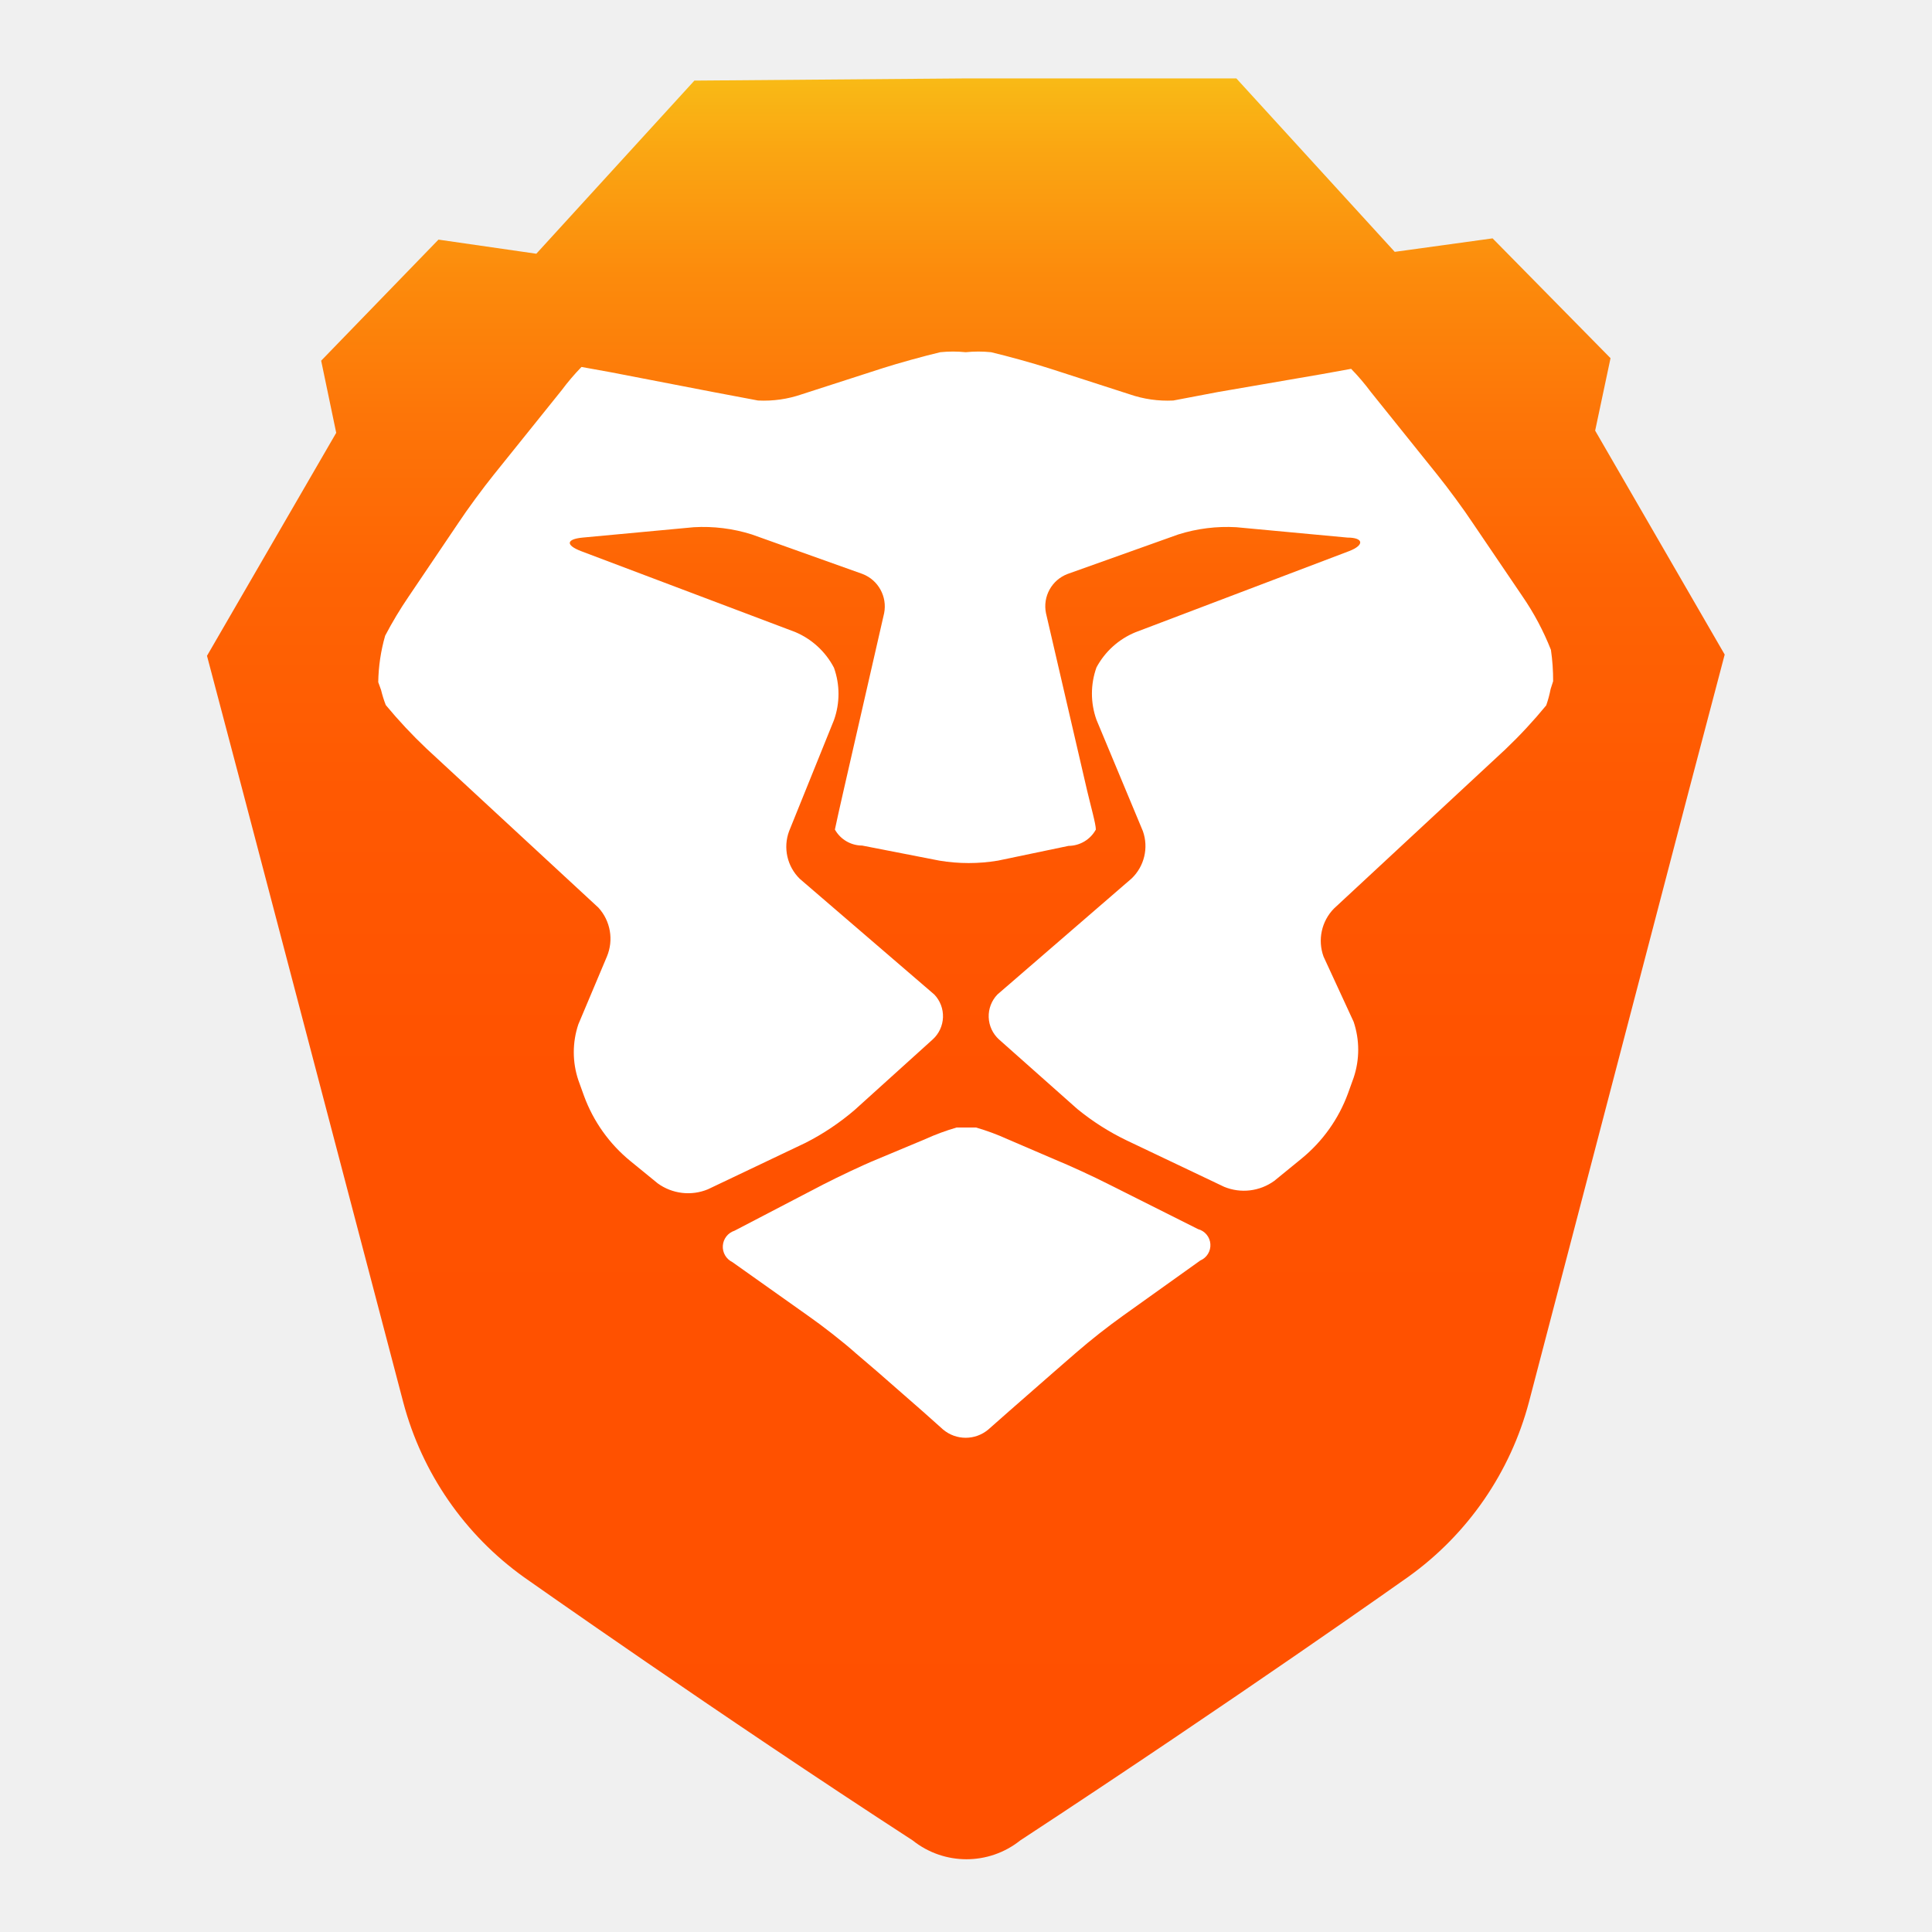
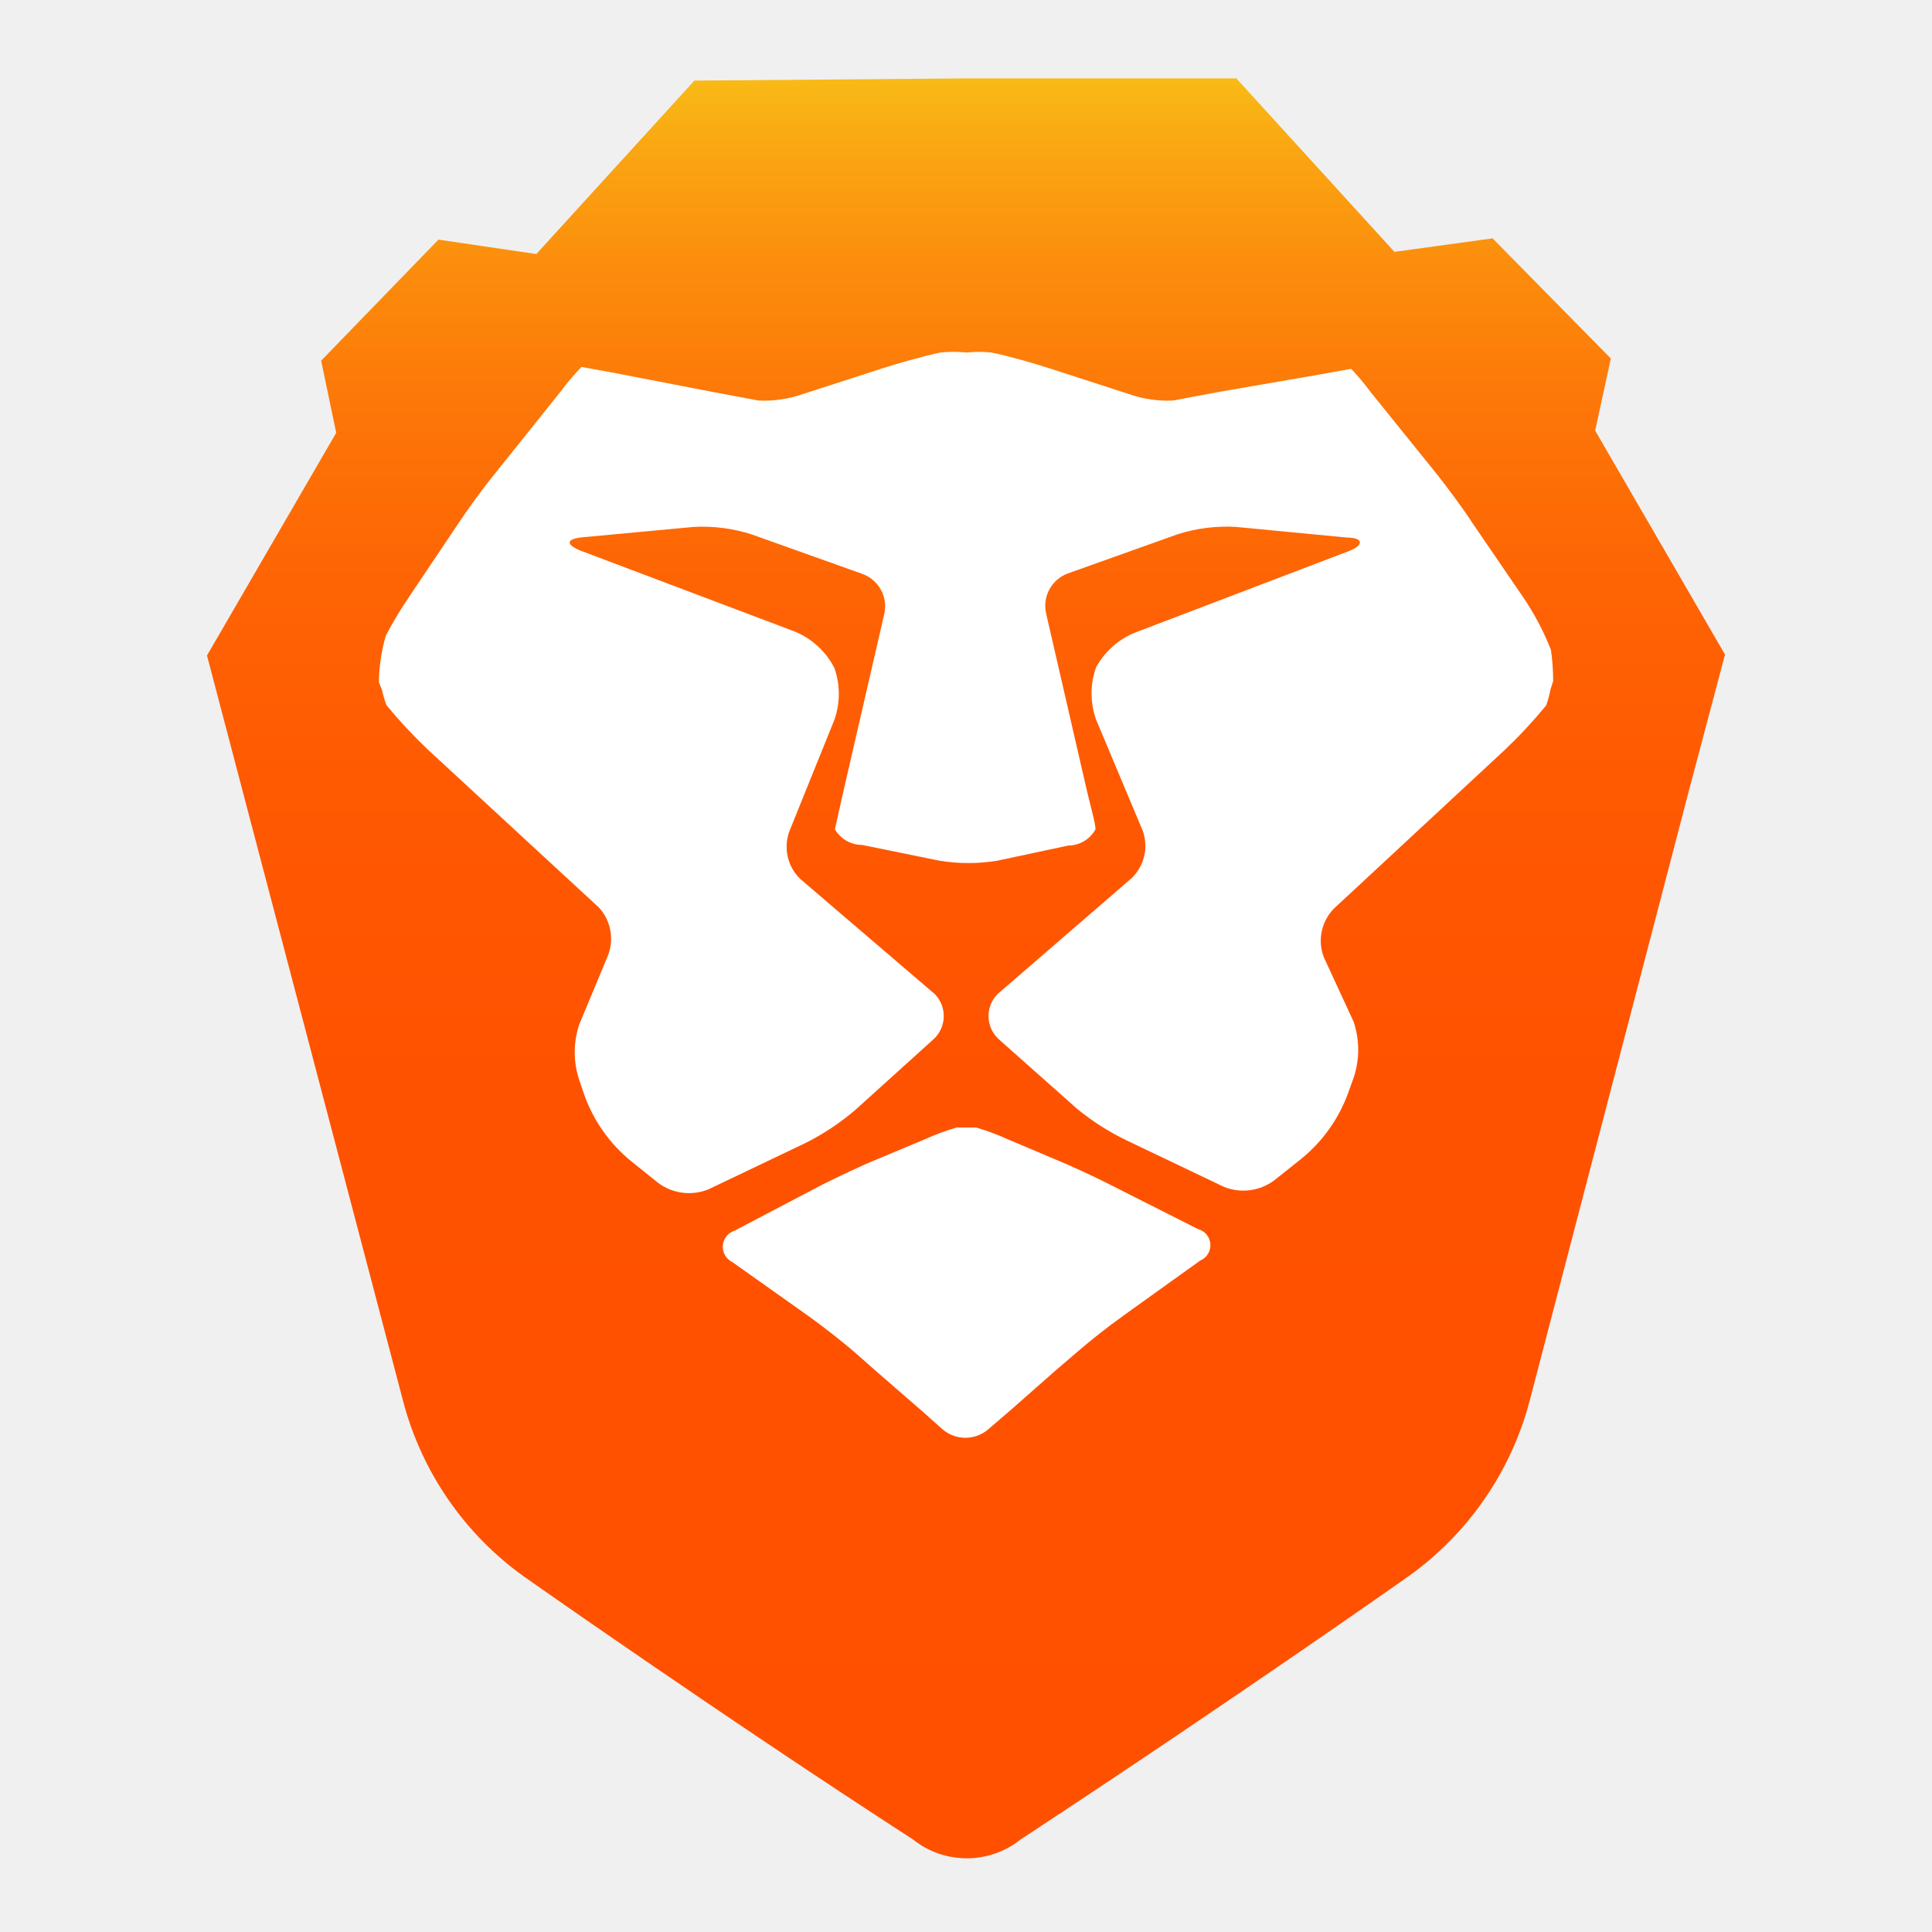
<svg xmlns="http://www.w3.org/2000/svg" viewBox="-6.6 -2.5 61.6 61.6">
  <defs>
    <style>.cls-1{fill:url(#linear-gradient)}.cls-2{fill:#fff}.cls-3{fill:#676767}</style>
    <linearGradient id="linear-gradient" x1="24.44" x2="24.44" y2="56.79" gradientUnits="userSpaceOnUse">
      <stop offset="0" stop-color="#f9ba16" />
      <stop offset=".04" stop-color="#faa612" />
      <stop offset=".11" stop-color="#fc8b0c" />
      <stop offset=".19" stop-color="#fd7508" />
      <stop offset=".28" stop-color="#fe6404" />
      <stop offset=".4" stop-color="#ff5902" />
      <stop offset=".56" stop-color="#ff5200" />
      <stop offset="1" stop-color="#ff5000" />
    </linearGradient>
  </defs>
-   <path d="M48.39 18.37l-4.13-7.14.49-2.31-3.76-3.82-3.12.43L32.82 0h-8.64l-8.64.07-5.04 5.52-3.12-.45L3.64 9l.48 2.3L0 18.41l1.13 4.28 5.13 19.53a10 10 0 0 0 3.85 5.57s6.24 4.4 12.39 8.39a2.75 2.75 0 0 0 3.43 0c6.91-4.53 12.38-8.41 12.38-8.41a10 10 0 0 0 3.84-5.57l5.11-19.54z" class="cls-1" />
-   <path d="M25.52 33.82a7.32 7.32 0 0 0-1-.37h-.62a7.32 7.32 0 0 0-1 .37l-1.53.64c-.49.2-1.26.57-1.73.81l-2.82 1.47a.54.54 0 0 0-.07 1l2.44 1.73c.43.3 1.11.83 1.5 1.18l.69.59 1.44 1.26.65.58a1.12 1.12 0 0 0 1.44 0l.68-.6 1.44-1.26.69-.6a21 21 0 0 1 1.5-1.18l2.45-1.75a.53.53 0 0 0-.07-1l-2.85-1.43c-.47-.24-1.25-.6-1.74-.8z" class="cls-2" />
-   <path d="M42.84 19.47l.08-.25a6.69 6.69 0 0 0-.07-1 8.57 8.57 0 0 0-.91-1.71l-1.58-2.33c-.29-.44-.8-1.13-1.13-1.54L37.11 10a7.45 7.45 0 0 0-.63-.74l-.94.17-3.31.57-1.42.27a3.71 3.71 0 0 1-1.4-.2l-2.57-.83c-.5-.16-1.33-.39-1.84-.51a3.92 3.92 0 0 0-.81 0 3.92 3.92 0 0 0-.81 0c-.51.12-1.34.35-1.84.51l-2.57.83a3.71 3.71 0 0 1-1.4.2L16.14 10l-3.26-.63-.94-.17a7.45 7.45 0 0 0-.63.74l-2.17 2.7c-.33.41-.84 1.1-1.13 1.54l-1.58 2.34a12.5 12.5 0 0 0-.75 1.25 5.69 5.69 0 0 0-.22 1.48l.09.25a3.77 3.77 0 0 0 .15.48A15.72 15.72 0 0 0 7 21.37l5.48 5.07a1.47 1.47 0 0 1 .27 1.56l-.91 2.16a2.8 2.8 0 0 0 0 1.78l.18.5a4.83 4.83 0 0 0 1.48 2.08l.87.71a1.65 1.65 0 0 0 1.6.19l3.11-1.48a7.9 7.9 0 0 0 1.57-1.05l2.49-2.25a1 1 0 0 0 .05-1.43l-4.29-3.69a1.43 1.43 0 0 1-.34-1.52l1.43-3.54a2.48 2.48 0 0 0 0-1.67 2.48 2.48 0 0 0-1.24-1.14l-6.83-2.58c-.49-.19-.47-.38.06-.43l3.54-.33a5.16 5.16 0 0 1 1.85.23l3.53 1.26a1.11 1.11 0 0 1 .69 1.25l-1.29 5.64c-.12.51-.24 1.08-.28 1.26a1 1 0 0 0 .87.51l2.46.48a5.65 5.65 0 0 0 1.87 0l2.25-.47a1 1 0 0 0 .87-.52c0-.18-.16-.74-.28-1.25l-1.31-5.65a1.1 1.1 0 0 1 .69-1.25l3.53-1.26a5.16 5.16 0 0 1 1.85-.23l3.54.33c.52 0 .55.24.06.43l-6.82 2.59a2.48 2.48 0 0 0-1.24 1.12 2.48 2.48 0 0 0 0 1.67L29.84 24a1.43 1.43 0 0 1-.36 1.51l-4.28 3.7a1 1 0 0 0 .05 1.43l2.5 2.22a7.9 7.9 0 0 0 1.57 1l3.11 1.48a1.65 1.65 0 0 0 1.6-.19l.87-.71a4.83 4.83 0 0 0 1.48-2.08l.18-.5a2.8 2.8 0 0 0 0-1.78L35.6 28a1.47 1.47 0 0 1 .33-1.53l5.47-5.08a15.72 15.72 0 0 0 1.3-1.4 3.77 3.77 0 0 0 .14-.52z" class="cls-2" />
+   <path d="M48.4 18.37l-4.14-7.14.5-2.3-3.77-3.83-3.13.43L32.82 0h-8.64l-8.64.07L10.5 5.6l-3.12-.46L3.64 9l.48 2.3L0 18.4l1.13 4.3 5.13 19.5a10 10 0 0 0 3.85 5.57s6.25 4.4 12.4 8.38a2.75 2.75 0 0 0 3.43 0c6.9-4.53 12.38-8.4 12.38-8.4a10 10 0 0 0 3.85-5.58l5.1-19.54z" class="cls-1" />
+   <path d="M25.52 33.82a7.32 7.32 0 0 0-1-.37h-.62a7.32 7.32 0 0 0-1 .37l-1.53.64c-.5.2-1.26.57-1.73.8l-2.82 1.48a.54.54 0 0 0-.07 1l2.44 1.73c.42.3 1.1.83 1.5 1.18l.68.6 1.44 1.25.65.58a1.12 1.12 0 0 0 1.44 0l.7-.6 1.43-1.26.7-.6a21 21 0 0 1 1.5-1.18l2.44-1.75a.53.53 0 0 0-.07-1l-2.85-1.44c-.47-.24-1.25-.6-1.74-.8z" class="cls-2" />
+   <path d="M42.84 19.47l.08-.25a6.7 6.7 0 0 0-.07-1 8.57 8.57 0 0 0-.9-1.7l-1.6-2.34c-.28-.44-.8-1.13-1.12-1.54L37.1 10a7.45 7.45 0 0 0-.62-.74l-.94.17-3.3.57-1.43.27a3.7 3.7 0 0 1-1.4-.2l-2.56-.83c-.5-.16-1.33-.4-1.84-.5a3.92 3.92 0 0 0-.8 0 3.92 3.92 0 0 0-.82 0c-.5.1-1.34.34-1.84.5l-2.57.83a3.7 3.7 0 0 1-1.4.2L16.14 10l-3.26-.63-.94-.17a7.45 7.45 0 0 0-.63.74l-2.16 2.7c-.33.4-.84 1.1-1.13 1.54l-1.57 2.34a12.5 12.5 0 0 0-.75 1.25 5.7 5.7 0 0 0-.22 1.48l.1.25a3.77 3.77 0 0 0 .14.48 15.72 15.72 0 0 0 1.3 1.4l5.48 5.06a1.47 1.47 0 0 1 .27 1.56l-.9 2.16a2.8 2.8 0 0 0 0 1.78l.17.5a4.83 4.83 0 0 0 1.48 2.08l.87.7a1.65 1.65 0 0 0 1.6.2l3.1-1.48a7.9 7.9 0 0 0 1.58-1.05l2.5-2.26a1 1 0 0 0 .04-1.43l-4.3-3.68a1.43 1.43 0 0 1-.34-1.52L20 20.46a2.48 2.48 0 0 0 0-1.67 2.48 2.48 0 0 0-1.25-1.15l-6.83-2.58c-.5-.2-.47-.38.06-.43l3.54-.33a5.16 5.16 0 0 1 1.85.24l3.53 1.26a1.1 1.1 0 0 1 .7 1.25l-1.3 5.64-.28 1.25a1 1 0 0 0 .87.5l2.45.5a5.65 5.65 0 0 0 1.87 0l2.25-.48a1 1 0 0 0 .87-.52c0-.18-.16-.74-.28-1.25l-1.3-5.65a1.1 1.1 0 0 1 .68-1.25l3.53-1.26a5.16 5.16 0 0 1 1.85-.23l3.54.34c.52 0 .55.24.06.43l-6.82 2.6a2.48 2.48 0 0 0-1.24 1.1 2.48 2.48 0 0 0 0 1.68L29.84 24a1.43 1.43 0 0 1-.36 1.5l-4.28 3.7a1 1 0 0 0 .05 1.44l2.5 2.22a7.9 7.9 0 0 0 1.57 1l3.1 1.48a1.65 1.65 0 0 0 1.6-.2l.88-.7a4.83 4.83 0 0 0 1.48-2.08l.18-.5a2.8 2.8 0 0 0 0-1.78L35.6 28a1.47 1.47 0 0 1 .33-1.53l5.47-5.08a15.72 15.72 0 0 0 1.3-1.4 3.77 3.77 0 0 0 .14-.53z" class="cls-2" />
</svg>
